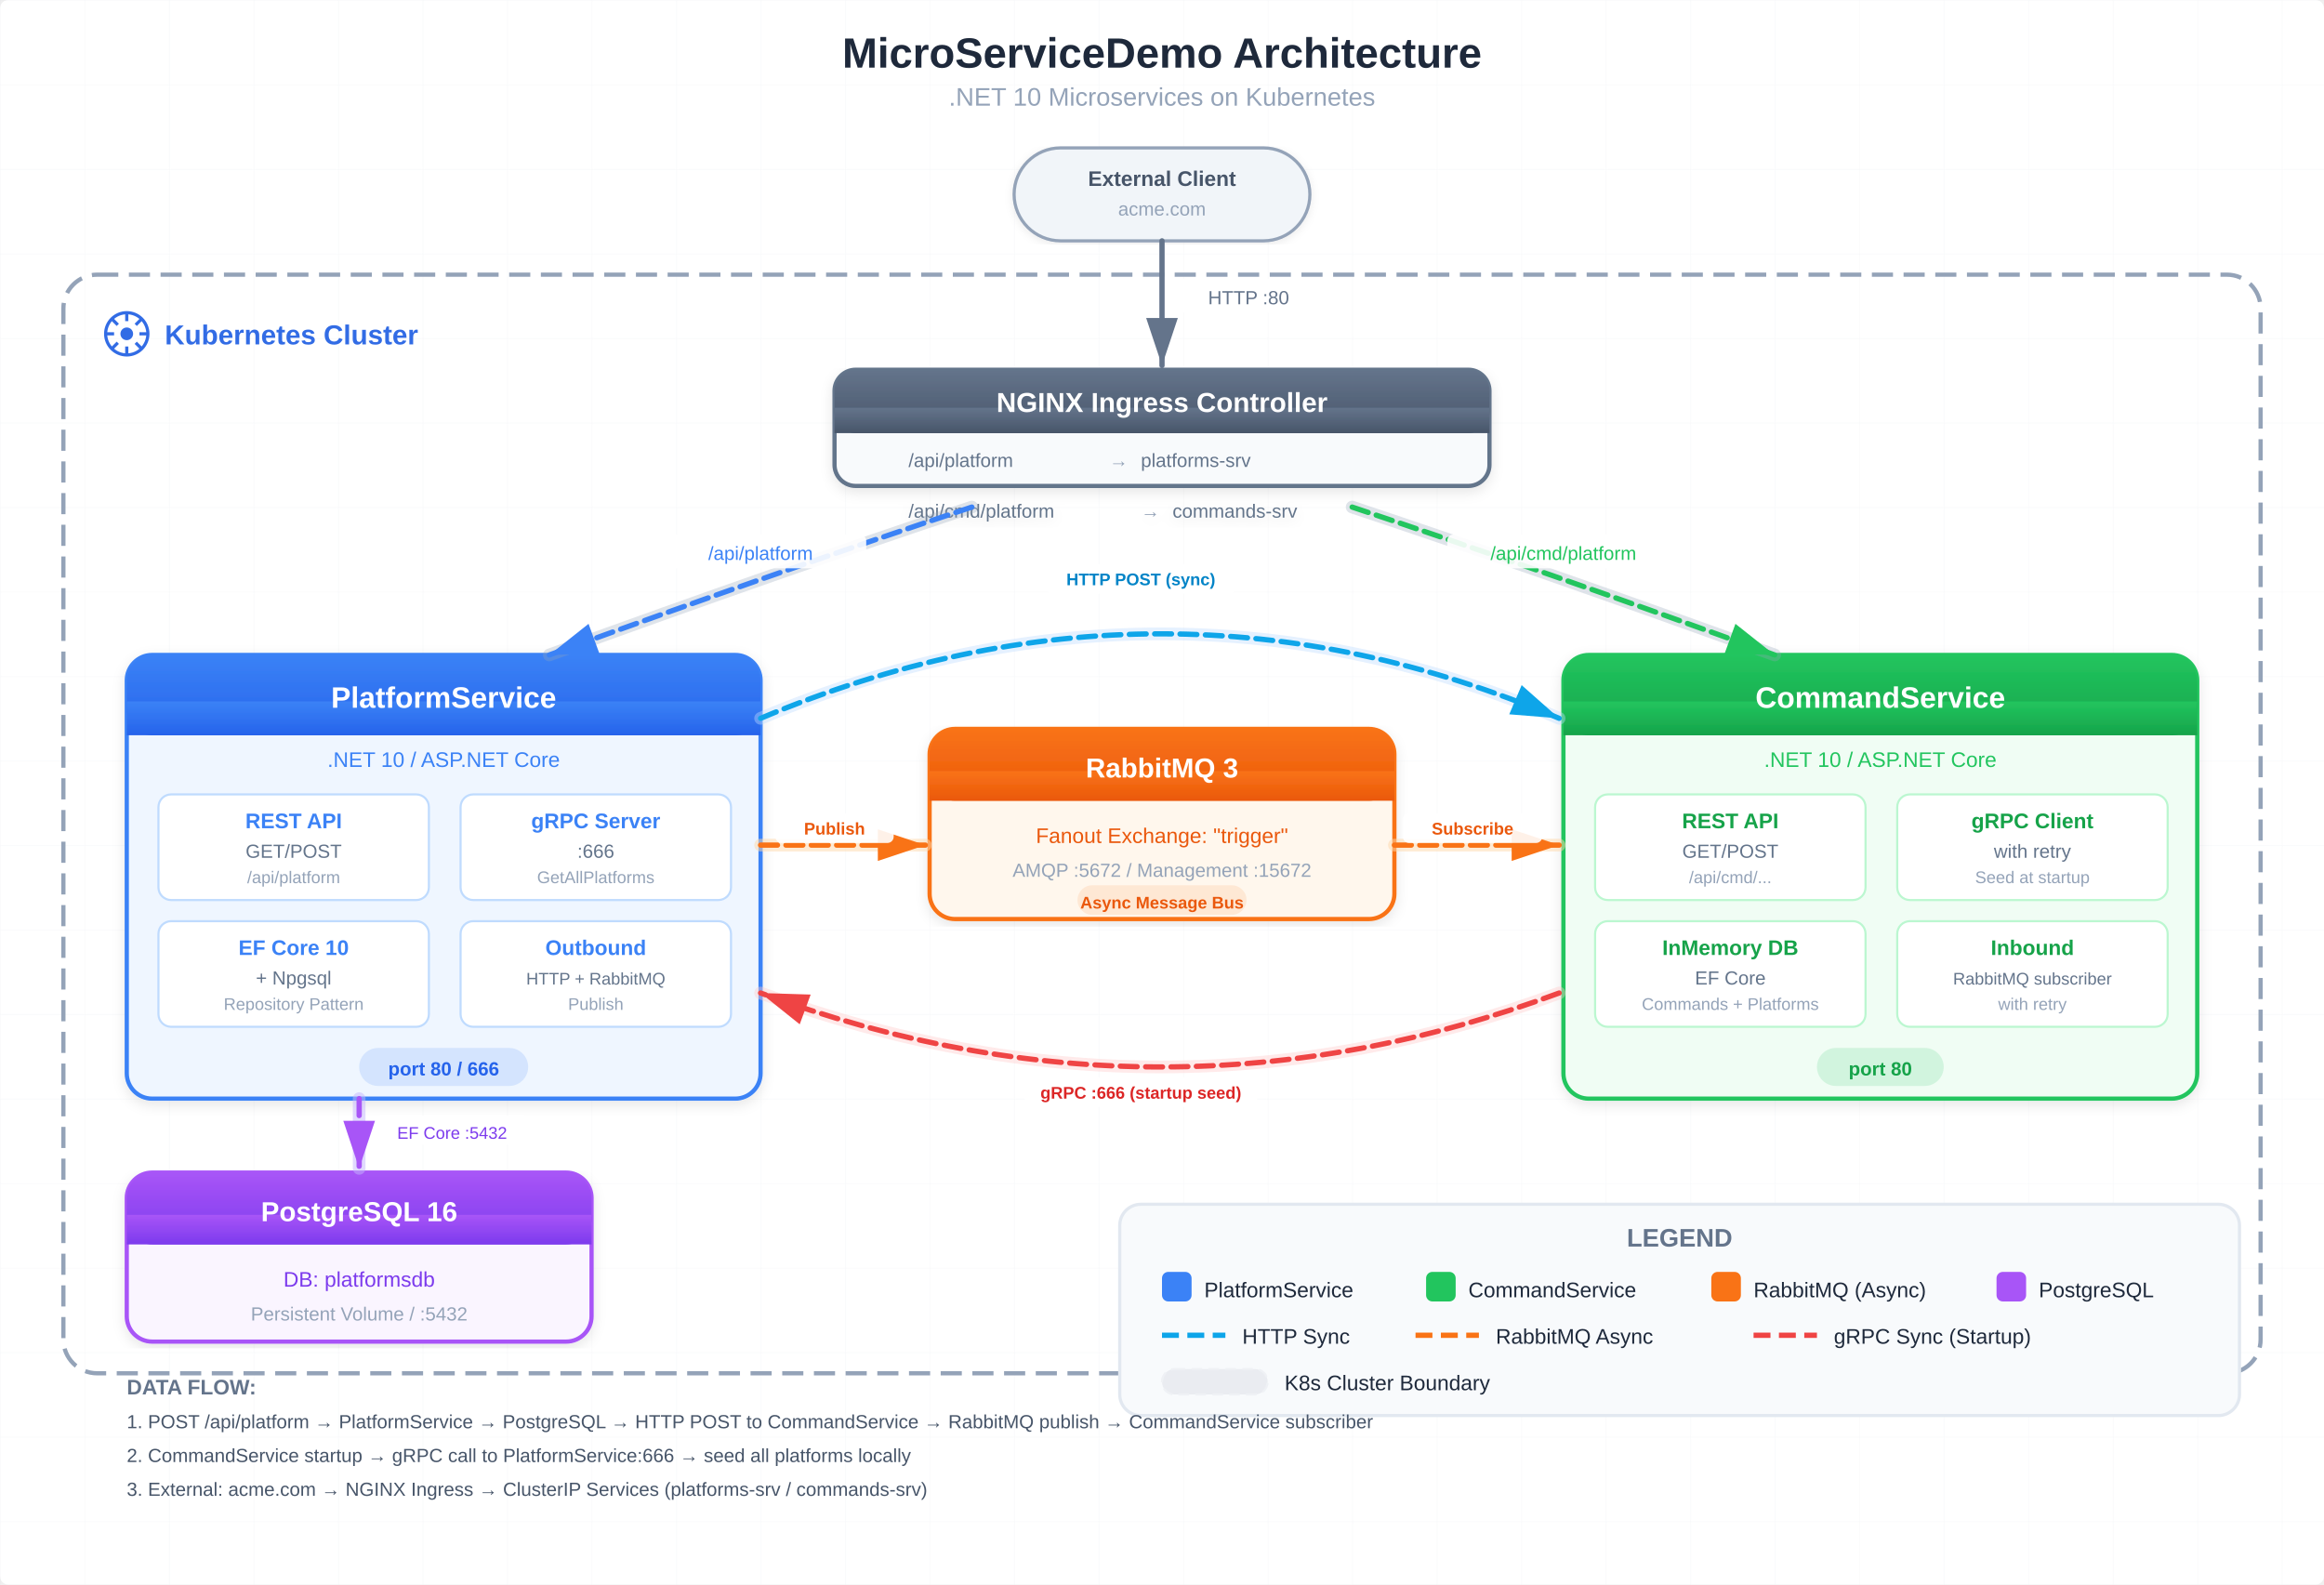
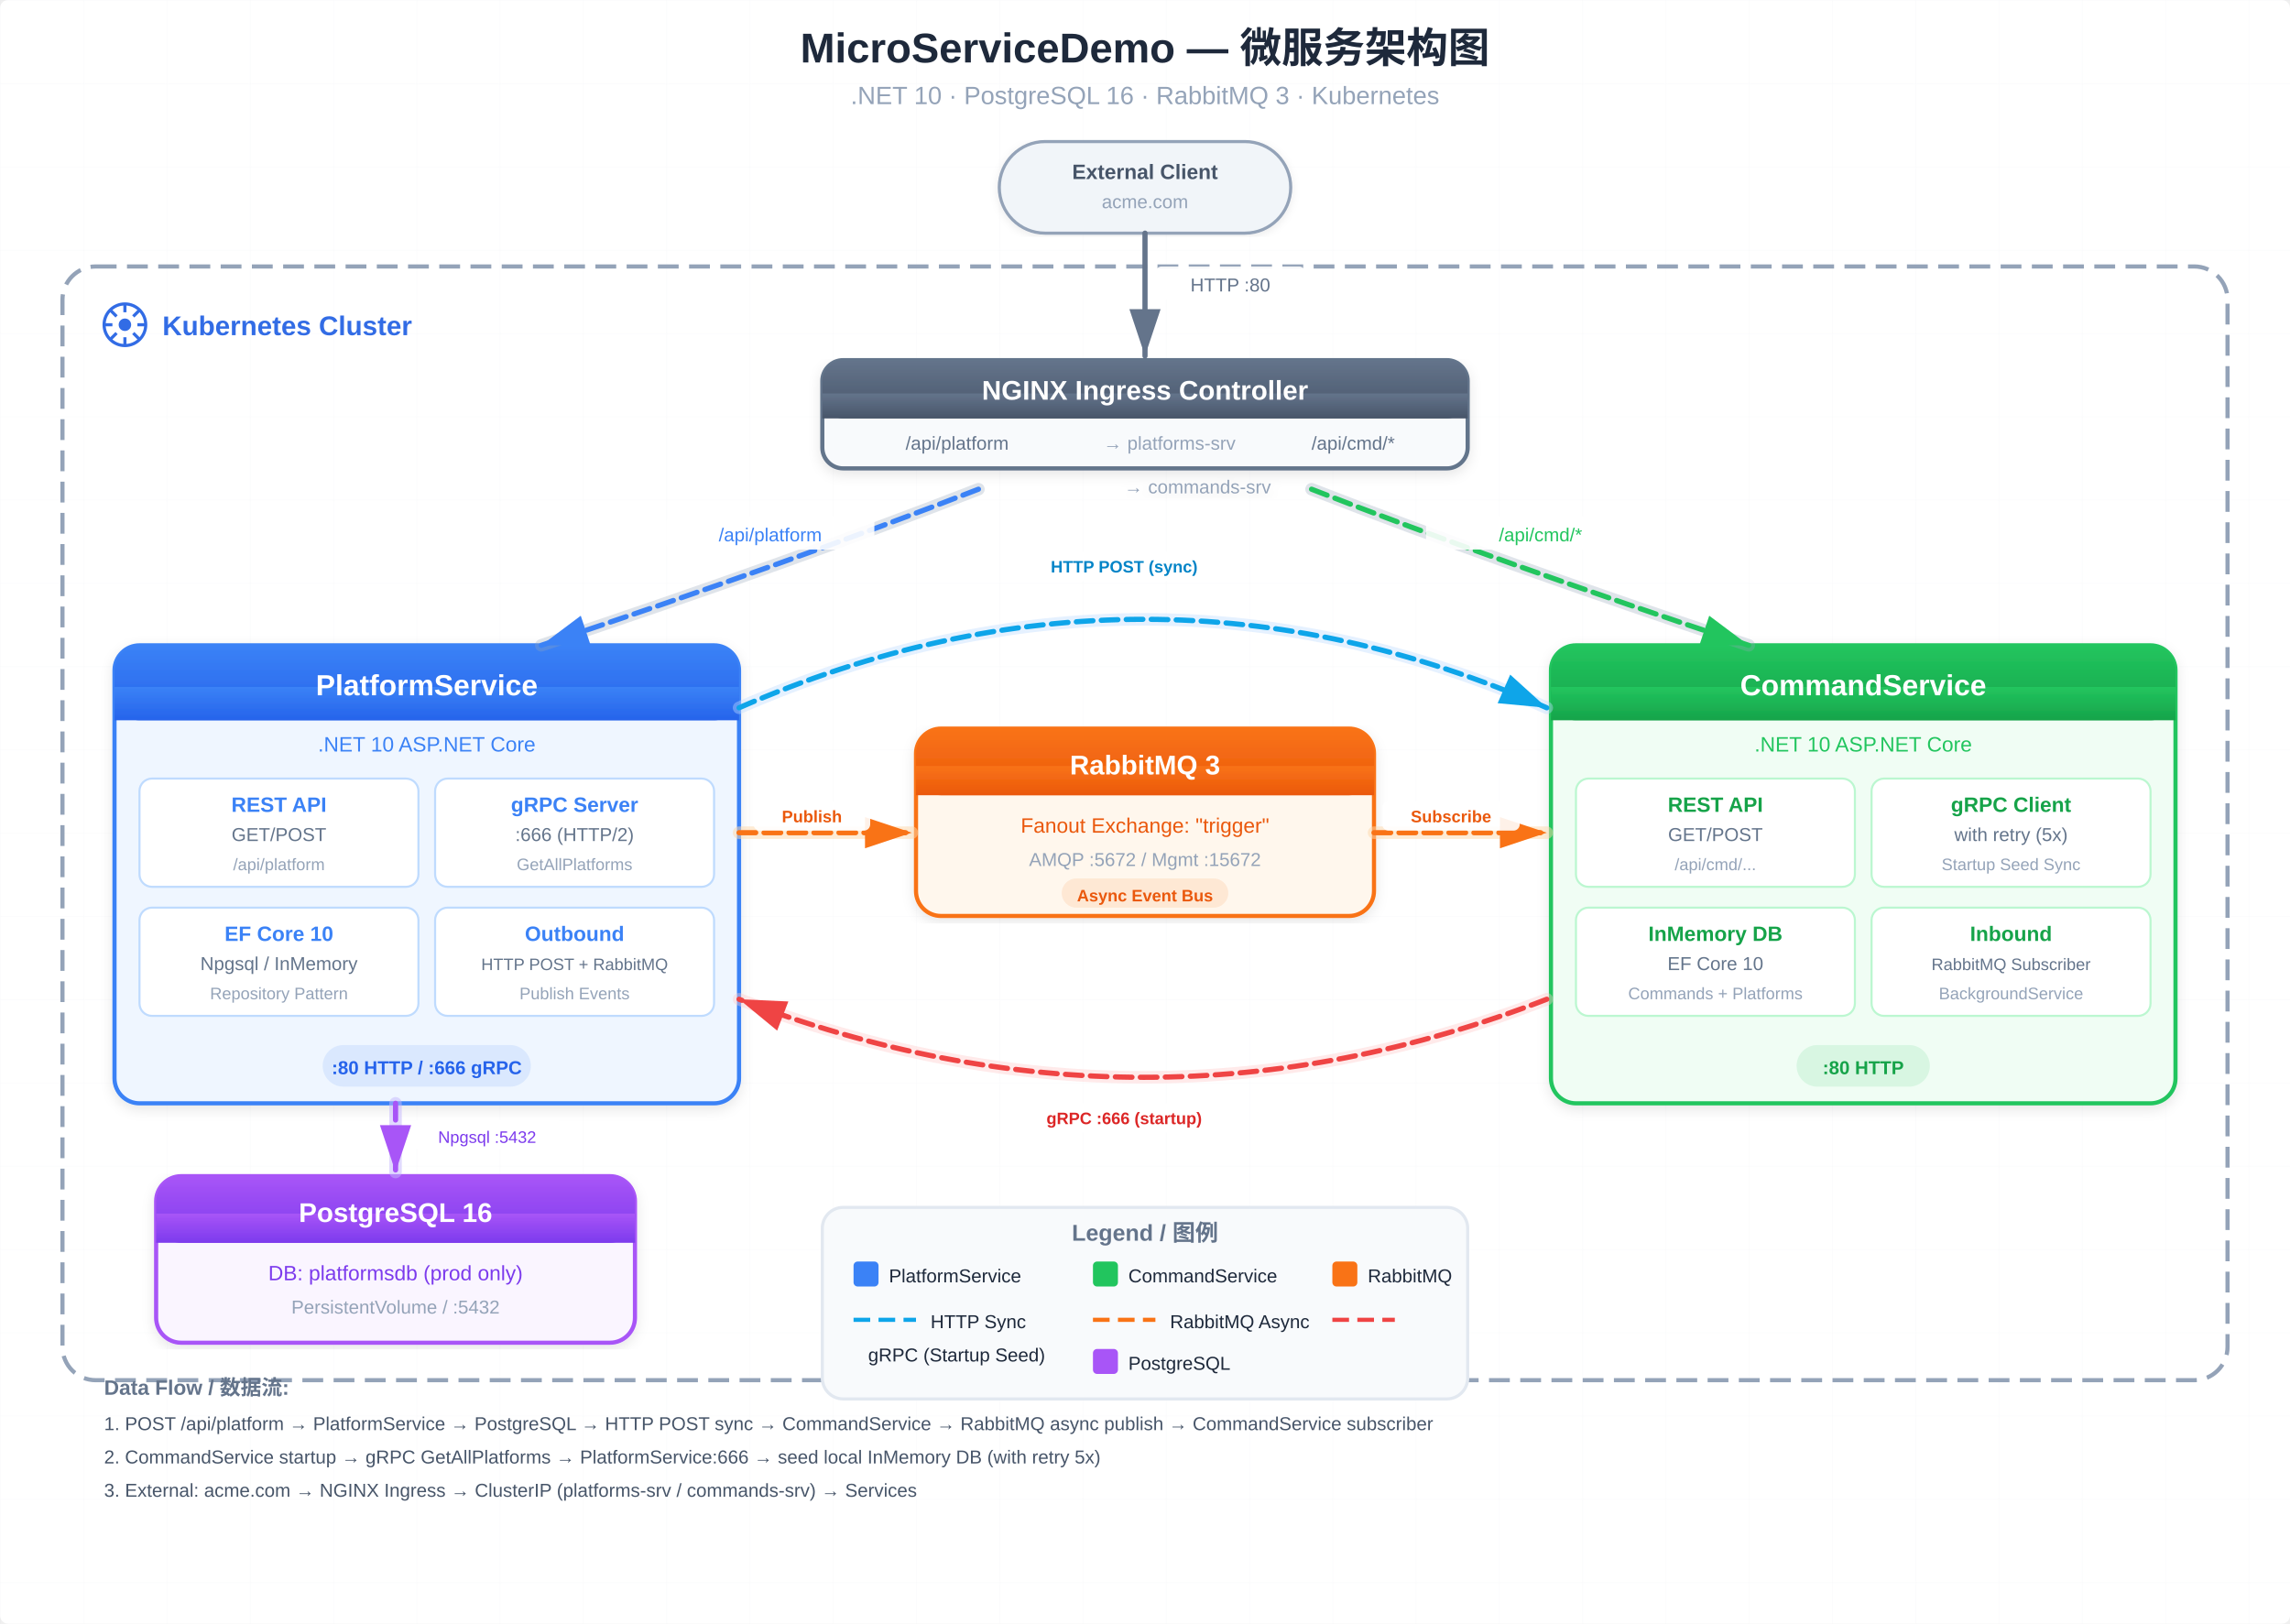
- <svg xmlns="http://www.w3.org/2000/svg" viewBox="0 0 1100 750" width="1100" height="750">
+ <svg xmlns="http://www.w3.org/2000/svg" viewBox="0 0 1100 780" width="1100" height="780">
  <defs>
    <linearGradient id="blueGradient" x1="0%" y1="0%" x2="0%" y2="100%">
      <stop offset="0%" style="stop-color:#3b82f6;stop-opacity:1" />
      <stop offset="100%" style="stop-color:#2563eb;stop-opacity:1" />
    </linearGradient>
    <linearGradient id="greenGradient" x1="0%" y1="0%" x2="0%" y2="100%">
      <stop offset="0%" style="stop-color:#22c55e;stop-opacity:1" />
      <stop offset="100%" style="stop-color:#16a34a;stop-opacity:1" />
    </linearGradient>
    <linearGradient id="orangeGradient" x1="0%" y1="0%" x2="0%" y2="100%">
      <stop offset="0%" style="stop-color:#f97316;stop-opacity:1" />
      <stop offset="100%" style="stop-color:#ea580c;stop-opacity:1" />
    </linearGradient>
    <linearGradient id="purpleGradient" x1="0%" y1="0%" x2="0%" y2="100%">
      <stop offset="0%" style="stop-color:#a855f7;stop-opacity:1" />
      <stop offset="100%" style="stop-color:#7c3aed;stop-opacity:1" />
    </linearGradient>
    <linearGradient id="grayGradient" x1="0%" y1="0%" x2="0%" y2="100%">
      <stop offset="0%" style="stop-color:#64748b;stop-opacity:1" />
      <stop offset="100%" style="stop-color:#475569;stop-opacity:1" />
    </linearGradient>
    <linearGradient id="skyGradient" x1="0%" y1="0%" x2="0%" y2="100%">
      <stop offset="0%" style="stop-color:#0ea5e9;stop-opacity:1" />
      <stop offset="100%" style="stop-color:#0284c7;stop-opacity:1" />
    </linearGradient>
    <marker id="arrowBlue" markerWidth="10" markerHeight="10" refX="9" refY="3" orient="auto" markerUnits="strokeWidth">
      <path d="M0,0 L0,6 L9,3 z" fill="#3b82f6" />
    </marker>
    <marker id="arrowGreen" markerWidth="10" markerHeight="10" refX="9" refY="3" orient="auto" markerUnits="strokeWidth">
      <path d="M0,0 L0,6 L9,3 z" fill="#22c55e" />
    </marker>
    <marker id="arrowOrange" markerWidth="10" markerHeight="10" refX="9" refY="3" orient="auto" markerUnits="strokeWidth">
      <path d="M0,0 L0,6 L9,3 z" fill="#f97316" />
    </marker>
    <marker id="arrowPurple" markerWidth="10" markerHeight="10" refX="9" refY="3" orient="auto" markerUnits="strokeWidth">
      <path d="M0,0 L0,6 L9,3 z" fill="#a855f7" />
    </marker>
    <marker id="arrowGray" markerWidth="10" markerHeight="10" refX="9" refY="3" orient="auto" markerUnits="strokeWidth">
      <path d="M0,0 L0,6 L9,3 z" fill="#64748b" />
    </marker>
    <marker id="arrowSky" markerWidth="10" markerHeight="10" refX="9" refY="3" orient="auto" markerUnits="strokeWidth">
      <path d="M0,0 L0,6 L9,3 z" fill="#0ea5e9" />
    </marker>
    <marker id="arrowRed" markerWidth="10" markerHeight="10" refX="9" refY="3" orient="auto" markerUnits="strokeWidth">
      <path d="M0,0 L0,6 L9,3 z" fill="#ef4444" />
    </marker>
    <filter id="shadow" x="-4%" y="-4%" width="108%" height="108%">
      <feDropShadow dx="0" dy="2" stdDeviation="3" flood-color="#000000" flood-opacity="0.1" />
    </filter>
    <filter id="shadowSmall" x="-4%" y="-4%" width="108%" height="108%">
      <feDropShadow dx="0" dy="1" stdDeviation="2" flood-color="#000000" flood-opacity="0.08" />
    </filter>
  </defs>
  <style>
    .flow-line-blue { stroke-dasharray: 8, 4; animation: dash-flow 0.5s linear infinite; }
    .flow-line-green { stroke-dasharray: 8, 4; animation: dash-flow 0.5s linear infinite; }
    .flow-line-orange { stroke-dasharray: 8, 4; animation: dash-flow 0.5s linear infinite; }
    .flow-line-purple { stroke-dasharray: 8, 4; animation: dash-flow 0.5s linear infinite; }
    .flow-line-sky { stroke-dasharray: 8, 4; animation: dash-flow 0.5s linear infinite; }
    .flow-line-red { stroke-dasharray: 8, 4; animation: dash-flow 0.5s linear infinite; }
    @keyframes dash-flow { to { stroke-dashoffset: -12; } }
    text { font-family: 'Segoe UI', Arial, sans-serif; }
  </style>
-   <rect width="1100" height="750" fill="#ffffff" rx="4" />
-   <g opacity="0.08">
+   <rect width="1100" height="780" fill="#ffffff" rx="4" />
+   <g opacity="0.06">
    <pattern id="grid" width="40" height="40" patternUnits="userSpaceOnUse">
      <path d="M 40 0 L 0 0 0 40" fill="none" stroke="#94a3b8" stroke-width="0.5" />
    </pattern>
-     <rect width="1100" height="750" fill="url(#grid)" />
-   </g>
-   <text x="550" y="32" text-anchor="middle" font-size="20" font-weight="bold" fill="#1e293b">MicroServiceDemo Architecture</text>
-   <text x="550" y="50" text-anchor="middle" font-size="12" fill="#94a3b8">.NET 10 Microservices on Kubernetes</text>
-   <g transform="translate(480, 70)" filter="url(#shadowSmall)">
+     <rect width="1100" height="780" fill="url(#grid)" />
+   </g>
+   <text x="550" y="30" text-anchor="middle" font-size="20" font-weight="bold" fill="#1e293b">MicroServiceDemo — 微服务架构图</text>
+   <text x="550" y="50" text-anchor="middle" font-size="12" fill="#94a3b8">.NET 10 · PostgreSQL 16 · RabbitMQ 3 · Kubernetes</text>
+   <g transform="translate(480, 68)" filter="url(#shadowSmall)">
    <rect x="0" y="0" width="140" height="44" rx="22" fill="#f1f5f9" stroke="#94a3b8" stroke-width="1.5" />
    <text x="70" y="18" text-anchor="middle" font-size="10" font-weight="bold" fill="#475569">External Client</text>
    <text x="70" y="32" text-anchor="middle" font-size="9" fill="#94a3b8">acme.com</text>
  </g>
-   <rect x="30" y="130" width="1040" height="520" rx="16" fill="none" stroke="#94a3b8" stroke-width="2" stroke-dasharray="10, 5" />
-   <g transform="translate(50, 148)">
+   <rect x="30" y="128" width="1040" height="535" rx="16" fill="none" stroke="#94a3b8" stroke-width="2" stroke-dasharray="10, 5" />
+   <g transform="translate(50, 146)">
    <circle cx="10" cy="10" r="10" fill="none" stroke="#326ce5" stroke-width="1.5" />
    <circle cx="10" cy="10" r="3" fill="#326ce5" />
    <line x1="10" y1="0" x2="10" y2="4" stroke="#326ce5" stroke-width="1.5" />
    <line x1="10" y1="16" x2="10" y2="20" stroke="#326ce5" stroke-width="1.5" />
    <line x1="0" y1="10" x2="4" y2="10" stroke="#326ce5" stroke-width="1.5" />
    <line x1="16" y1="10" x2="20" y2="10" stroke="#326ce5" stroke-width="1.5" />
-     <line x1="2.93" y1="2.93" x2="5.76" y2="5.76" stroke="#326ce5" stroke-width="1.5" />
-     <line x1="14.24" y1="14.24" x2="17.07" y2="17.07" stroke="#326ce5" stroke-width="1.5" />
-     <line x1="2.93" y1="17.07" x2="5.76" y2="14.24" stroke="#326ce5" stroke-width="1.5" />
-     <line x1="14.24" y1="5.76" x2="17.07" y2="2.93" stroke="#326ce5" stroke-width="1.5" />
+     <line x1="3" y1="3" x2="6" y2="6" stroke="#326ce5" stroke-width="1.5" />
+     <line x1="14" y1="14" x2="17" y2="17" stroke="#326ce5" stroke-width="1.5" />
+     <line x1="3" y1="17" x2="6" y2="14" stroke="#326ce5" stroke-width="1.5" />
+     <line x1="14" y1="6" x2="17" y2="3" stroke="#326ce5" stroke-width="1.5" />
    <text x="28" y="15" font-size="13" font-weight="bold" fill="#326ce5">Kubernetes Cluster</text>
  </g>
-   <g transform="translate(395, 175)" filter="url(#shadow)">
-     <rect x="0" y="0" width="310" height="55" rx="10" fill="#f8fafc" stroke="#64748b" stroke-width="2" />
-     <rect x="0" y="0" width="310" height="30" rx="10" fill="url(#grayGradient)" />
-     <rect x="0" y="18" width="310" height="12" fill="url(#grayGradient)" />
-     <text x="155" y="20" text-anchor="middle" font-size="13" font-weight="bold" fill="#ffffff">NGINX Ingress Controller</text>
-     <text x="35" y="46" text-anchor="start" font-size="9" fill="#64748b" font-family="monospace">/api/platform</text>
-     <text x="130" y="46" text-anchor="start" font-size="9" fill="#94a3b8">→</text>
-     <text x="145" y="46" text-anchor="start" font-size="9" fill="#64748b" font-family="monospace">platforms-srv</text>
-     <text x="35" y="70" text-anchor="start" font-size="9" fill="#64748b" font-family="monospace">/api/cmd/platform</text>
-     <text x="145" y="70" text-anchor="start" font-size="9" fill="#94a3b8">→</text>
-     <text x="160" y="70" text-anchor="start" font-size="9" fill="#64748b" font-family="monospace">commands-srv</text>
-   </g>
-   <path d="M550,114 L550,173" stroke="#64748b" stroke-width="2.5" fill="none" marker-end="url(#arrowGray)" stroke-linecap="round" />
-   <rect x="555" y="132" width="72" height="16" rx="3" fill="#ffffff" opacity="0.9" />
-   <text x="591" y="144" text-anchor="middle" font-size="9" fill="#64748b">HTTP :80</text>
-   <g transform="translate(60, 310)" filter="url(#shadow)">
-     <rect x="0" y="0" width="300" height="210" rx="12" fill="#eff6ff" stroke="#3b82f6" stroke-width="2" />
-     <rect x="0" y="0" width="300" height="38" rx="12" fill="url(#blueGradient)" />
-     <rect x="0" y="22" width="300" height="16" fill="url(#blueGradient)" />
-     <text x="150" y="25" text-anchor="middle" font-size="14" font-weight="bold" fill="#ffffff">PlatformService</text>
-     <text x="150" y="53" text-anchor="middle" font-size="10" fill="#3b82f6">.NET 10 / ASP.NET Core</text>
-     <g transform="translate(15, 66)">
-       <rect x="0" y="0" width="128" height="50" rx="6" fill="#ffffff" stroke="#bfdbfe" stroke-width="1" />
-       <text x="64" y="16" text-anchor="middle" font-size="10" font-weight="bold" fill="#3b82f6">REST API</text>
-       <text x="64" y="30" text-anchor="middle" font-size="9" fill="#64748b" font-family="monospace">GET/POST</text>
-       <text x="64" y="42" text-anchor="middle" font-size="8" fill="#94a3b8" font-family="monospace">/api/platform</text>
-     </g>
-     <g transform="translate(158, 66)">
-       <rect x="0" y="0" width="128" height="50" rx="6" fill="#ffffff" stroke="#bfdbfe" stroke-width="1" />
-       <text x="64" y="16" text-anchor="middle" font-size="10" font-weight="bold" fill="#3b82f6">gRPC Server</text>
-       <text x="64" y="30" text-anchor="middle" font-size="9" fill="#64748b" font-family="monospace">:666</text>
-       <text x="64" y="42" text-anchor="middle" font-size="8" fill="#94a3b8" font-family="monospace">GetAllPlatforms</text>
-     </g>
-     <g transform="translate(15, 126)">
-       <rect x="0" y="0" width="128" height="50" rx="6" fill="#ffffff" stroke="#bfdbfe" stroke-width="1" />
-       <text x="64" y="16" text-anchor="middle" font-size="10" font-weight="bold" fill="#3b82f6">EF Core 10</text>
-       <text x="64" y="30" text-anchor="middle" font-size="9" fill="#64748b" font-family="monospace">+ Npgsql</text>
-       <text x="64" y="42" text-anchor="middle" font-size="8" fill="#94a3b8">Repository Pattern</text>
-     </g>
-     <g transform="translate(158, 126)">
-       <rect x="0" y="0" width="128" height="50" rx="6" fill="#ffffff" stroke="#bfdbfe" stroke-width="1" />
-       <text x="64" y="16" text-anchor="middle" font-size="10" font-weight="bold" fill="#3b82f6">Outbound</text>
-       <text x="64" y="30" text-anchor="middle" font-size="8" fill="#64748b">HTTP + RabbitMQ</text>
-       <text x="64" y="42" text-anchor="middle" font-size="8" fill="#94a3b8">Publish</text>
-     </g>
-     <rect x="110" y="186" width="80" height="18" rx="9" fill="#3b82f6" opacity="0.15" />
-     <text x="150" y="199" text-anchor="middle" font-size="9" font-weight="bold" fill="#2563eb">port 80 / 666</text>
-   </g>
-   <g transform="translate(740, 310)" filter="url(#shadow)">
-     <rect x="0" y="0" width="300" height="210" rx="12" fill="#f0fdf4" stroke="#22c55e" stroke-width="2" />
-     <rect x="0" y="0" width="300" height="38" rx="12" fill="url(#greenGradient)" />
-     <rect x="0" y="22" width="300" height="16" fill="url(#greenGradient)" />
-     <text x="150" y="25" text-anchor="middle" font-size="14" font-weight="bold" fill="#ffffff">CommandService</text>
-     <text x="150" y="53" text-anchor="middle" font-size="10" fill="#22c55e">.NET 10 / ASP.NET Core</text>
-     <g transform="translate(15, 66)">
-       <rect x="0" y="0" width="128" height="50" rx="6" fill="#ffffff" stroke="#bbf7d0" stroke-width="1" />
-       <text x="64" y="16" text-anchor="middle" font-size="10" font-weight="bold" fill="#16a34a">REST API</text>
-       <text x="64" y="30" text-anchor="middle" font-size="9" fill="#64748b" font-family="monospace">GET/POST</text>
-       <text x="64" y="42" text-anchor="middle" font-size="8" fill="#94a3b8" font-family="monospace">/api/cmd/...</text>
-     </g>
-     <g transform="translate(158, 66)">
-       <rect x="0" y="0" width="128" height="50" rx="6" fill="#ffffff" stroke="#bbf7d0" stroke-width="1" />
-       <text x="64" y="16" text-anchor="middle" font-size="10" font-weight="bold" fill="#16a34a">gRPC Client</text>
-       <text x="64" y="30" text-anchor="middle" font-size="9" fill="#64748b" font-family="monospace">with retry</text>
-       <text x="64" y="42" text-anchor="middle" font-size="8" fill="#94a3b8">Seed at startup</text>
-     </g>
-     <g transform="translate(15, 126)">
-       <rect x="0" y="0" width="128" height="50" rx="6" fill="#ffffff" stroke="#bbf7d0" stroke-width="1" />
-       <text x="64" y="16" text-anchor="middle" font-size="10" font-weight="bold" fill="#16a34a">InMemory DB</text>
-       <text x="64" y="30" text-anchor="middle" font-size="9" fill="#64748b" font-family="monospace">EF Core</text>
-       <text x="64" y="42" text-anchor="middle" font-size="8" fill="#94a3b8">Commands + Platforms</text>
-     </g>
-     <g transform="translate(158, 126)">
-       <rect x="0" y="0" width="128" height="50" rx="6" fill="#ffffff" stroke="#bbf7d0" stroke-width="1" />
-       <text x="64" y="16" text-anchor="middle" font-size="10" font-weight="bold" fill="#16a34a">Inbound</text>
-       <text x="64" y="30" text-anchor="middle" font-size="8" fill="#64748b">RabbitMQ subscriber</text>
-       <text x="64" y="42" text-anchor="middle" font-size="8" fill="#94a3b8">with retry</text>
-     </g>
-     <rect x="120" y="186" width="60" height="18" rx="9" fill="#22c55e" opacity="0.15" />
-     <text x="150" y="199" text-anchor="middle" font-size="9" font-weight="bold" fill="#16a34a">port 80</text>
-   </g>
-   <g transform="translate(440, 345)" filter="url(#shadow)">
+   <g transform="translate(395, 173)" filter="url(#shadow)">
+     <rect x="0" y="0" width="310" height="52" rx="10" fill="#f8fafc" stroke="#64748b" stroke-width="2" />
+     <rect x="0" y="0" width="310" height="28" rx="10" fill="url(#grayGradient)" />
+     <rect x="0" y="16" width="310" height="12" fill="url(#grayGradient)" />
+     <text x="155" y="19" text-anchor="middle" font-size="13" font-weight="bold" fill="#ffffff">NGINX Ingress Controller</text>
+     <text x="40" y="43" text-anchor="start" font-size="9" fill="#64748b" font-family="monospace">/api/platform</text>
+     <text x="135" y="43" text-anchor="start" font-size="9" fill="#94a3b8">→ platforms-srv</text>
+     <text x="235" y="43" text-anchor="start" font-size="9" fill="#64748b" font-family="monospace">/api/cmd/*</text>
+     <text x="145" y="64" text-anchor="start" font-size="9" fill="#94a3b8">→ commands-srv</text>
+   </g>
+   <path d="M550,112 L550,171" stroke="#64748b" stroke-width="2.5" fill="none" marker-end="url(#arrowGray)" stroke-linecap="round" />
+   <rect x="555" y="128" width="72" height="16" rx="3" fill="#ffffff" opacity="0.9" />
+   <text x="591" y="140" text-anchor="middle" font-size="9" fill="#64748b">HTTP :80</text>
+   <g transform="translate(55, 310)" filter="url(#shadow)">
+     <rect x="0" y="0" width="300" height="220" rx="12" fill="#eff6ff" stroke="#3b82f6" stroke-width="2" />
+     <rect x="0" y="0" width="300" height="36" rx="12" fill="url(#blueGradient)" />
+     <rect x="0" y="20" width="300" height="16" fill="url(#blueGradient)" />
+     <text x="150" y="24" text-anchor="middle" font-size="14" font-weight="bold" fill="#ffffff">PlatformService</text>
+     <text x="150" y="51" text-anchor="middle" font-size="10" fill="#3b82f6">.NET 10 ASP.NET Core</text>
+     <g transform="translate(12, 64)">
+       <rect x="0" y="0" width="134" height="52" rx="6" fill="#ffffff" stroke="#bfdbfe" stroke-width="1" />
+       <text x="67" y="16" text-anchor="middle" font-size="10" font-weight="bold" fill="#3b82f6">REST API</text>
+       <text x="67" y="30" text-anchor="middle" font-size="9" fill="#64748b" font-family="monospace">GET/POST</text>
+       <text x="67" y="44" text-anchor="middle" font-size="8" fill="#94a3b8" font-family="monospace">/api/platform</text>
+     </g>
+     <g transform="translate(154, 64)">
+       <rect x="0" y="0" width="134" height="52" rx="6" fill="#ffffff" stroke="#bfdbfe" stroke-width="1" />
+       <text x="67" y="16" text-anchor="middle" font-size="10" font-weight="bold" fill="#3b82f6">gRPC Server</text>
+       <text x="67" y="30" text-anchor="middle" font-size="9" fill="#64748b" font-family="monospace">:666 (HTTP/2)</text>
+       <text x="67" y="44" text-anchor="middle" font-size="8" fill="#94a3b8">GetAllPlatforms</text>
+     </g>
+     <g transform="translate(12, 126)">
+       <rect x="0" y="0" width="134" height="52" rx="6" fill="#ffffff" stroke="#bfdbfe" stroke-width="1" />
+       <text x="67" y="16" text-anchor="middle" font-size="10" font-weight="bold" fill="#3b82f6">EF Core 10</text>
+       <text x="67" y="30" text-anchor="middle" font-size="9" fill="#64748b">Npgsql / InMemory</text>
+       <text x="67" y="44" text-anchor="middle" font-size="8" fill="#94a3b8">Repository Pattern</text>
+     </g>
+     <g transform="translate(154, 126)">
+       <rect x="0" y="0" width="134" height="52" rx="6" fill="#ffffff" stroke="#bfdbfe" stroke-width="1" />
+       <text x="67" y="16" text-anchor="middle" font-size="10" font-weight="bold" fill="#3b82f6">Outbound</text>
+       <text x="67" y="30" text-anchor="middle" font-size="8" fill="#64748b">HTTP POST + RabbitMQ</text>
+       <text x="67" y="44" text-anchor="middle" font-size="8" fill="#94a3b8">Publish Events</text>
+     </g>
+     <rect x="100" y="192" width="100" height="20" rx="10" fill="#3b82f6" opacity="0.12" />
+     <text x="150" y="206" text-anchor="middle" font-size="9" font-weight="bold" fill="#2563eb">:80 HTTP / :666 gRPC</text>
+   </g>
+   <g transform="translate(745, 310)" filter="url(#shadow)">
+     <rect x="0" y="0" width="300" height="220" rx="12" fill="#f0fdf4" stroke="#22c55e" stroke-width="2" />
+     <rect x="0" y="0" width="300" height="36" rx="12" fill="url(#greenGradient)" />
+     <rect x="0" y="20" width="300" height="16" fill="url(#greenGradient)" />
+     <text x="150" y="24" text-anchor="middle" font-size="14" font-weight="bold" fill="#ffffff">CommandService</text>
+     <text x="150" y="51" text-anchor="middle" font-size="10" fill="#22c55e">.NET 10 ASP.NET Core</text>
+     <g transform="translate(12, 64)">
+       <rect x="0" y="0" width="134" height="52" rx="6" fill="#ffffff" stroke="#bbf7d0" stroke-width="1" />
+       <text x="67" y="16" text-anchor="middle" font-size="10" font-weight="bold" fill="#16a34a">REST API</text>
+       <text x="67" y="30" text-anchor="middle" font-size="9" fill="#64748b" font-family="monospace">GET/POST</text>
+       <text x="67" y="44" text-anchor="middle" font-size="8" fill="#94a3b8" font-family="monospace">/api/cmd/...</text>
+     </g>
+     <g transform="translate(154, 64)">
+       <rect x="0" y="0" width="134" height="52" rx="6" fill="#ffffff" stroke="#bbf7d0" stroke-width="1" />
+       <text x="67" y="16" text-anchor="middle" font-size="10" font-weight="bold" fill="#16a34a">gRPC Client</text>
+       <text x="67" y="30" text-anchor="middle" font-size="9" fill="#64748b" font-family="monospace">with retry (5x)</text>
+       <text x="67" y="44" text-anchor="middle" font-size="8" fill="#94a3b8">Startup Seed Sync</text>
+     </g>
+     <g transform="translate(12, 126)">
+       <rect x="0" y="0" width="134" height="52" rx="6" fill="#ffffff" stroke="#bbf7d0" stroke-width="1" />
+       <text x="67" y="16" text-anchor="middle" font-size="10" font-weight="bold" fill="#16a34a">InMemory DB</text>
+       <text x="67" y="30" text-anchor="middle" font-size="9" fill="#64748b">EF Core 10</text>
+       <text x="67" y="44" text-anchor="middle" font-size="8" fill="#94a3b8">Commands + Platforms</text>
+     </g>
+     <g transform="translate(154, 126)">
+       <rect x="0" y="0" width="134" height="52" rx="6" fill="#ffffff" stroke="#bbf7d0" stroke-width="1" />
+       <text x="67" y="16" text-anchor="middle" font-size="10" font-weight="bold" fill="#16a34a">Inbound</text>
+       <text x="67" y="30" text-anchor="middle" font-size="8" fill="#64748b">RabbitMQ Subscriber</text>
+       <text x="67" y="44" text-anchor="middle" font-size="8" fill="#94a3b8">BackgroundService</text>
+     </g>
+     <rect x="118" y="192" width="64" height="20" rx="10" fill="#22c55e" opacity="0.12" />
+     <text x="150" y="206" text-anchor="middle" font-size="9" font-weight="bold" fill="#16a34a">:80 HTTP</text>
+   </g>
+   <g transform="translate(440, 350)" filter="url(#shadow)">
    <rect x="0" y="0" width="220" height="90" rx="12" fill="#fff7ed" stroke="#f97316" stroke-width="2" />
-     <rect x="0" y="0" width="220" height="34" rx="12" fill="url(#orangeGradient)" />
-     <rect x="0" y="20" width="220" height="14" fill="url(#orangeGradient)" />
-     <text x="110" y="23" text-anchor="middle" font-size="13" font-weight="bold" fill="#ffffff">RabbitMQ 3</text>
-     <text x="110" y="54" text-anchor="middle" font-size="10" fill="#ea580c">Fanout Exchange: "trigger"</text>
-     <text x="110" y="70" text-anchor="middle" font-size="9" fill="#94a3b8">AMQP :5672 / Management :15672</text>
-     <rect x="70" y="74" width="80" height="14" rx="7" fill="#f97316" opacity="0.12" />
-     <text x="110" y="85" text-anchor="middle" font-size="8" font-weight="bold" fill="#ea580c">Async Message Bus</text>
-   </g>
-   <g transform="translate(60, 555)" filter="url(#shadow)">
-     <rect x="0" y="0" width="220" height="80" rx="12" fill="#faf5ff" stroke="#a855f7" stroke-width="2" />
-     <rect x="0" y="0" width="220" height="34" rx="12" fill="url(#purpleGradient)" />
-     <rect x="0" y="20" width="220" height="14" fill="url(#purpleGradient)" />
-     <text x="110" y="23" text-anchor="middle" font-size="13" font-weight="bold" fill="#ffffff">PostgreSQL 16</text>
-     <text x="110" y="54" text-anchor="middle" font-size="10" fill="#7c3aed">DB: platformsdb</text>
-     <text x="110" y="70" text-anchor="middle" font-size="9" fill="#94a3b8">Persistent Volume / :5432</text>
-   </g>
-   <path d="M460,240 Q370,270 260,310" stroke="#94a3b8" stroke-width="6" fill="none" stroke-linecap="round" opacity="0.3" />
-   <path d="M460,240 Q370,270 260,310" class="flow-line-blue" stroke="#3b82f6" stroke-width="2.5" fill="none" marker-end="url(#arrowBlue)" stroke-linecap="round" />
-   <rect x="310" y="253" width="100" height="16" rx="3" fill="#ffffff" opacity="0.9" />
-   <text x="360" y="265" text-anchor="middle" font-size="9" fill="#3b82f6">/api/platform</text>
-   <path d="M640,240 Q730,270 840,310" stroke="#94a3b8" stroke-width="6" fill="none" stroke-linecap="round" opacity="0.3" />
-   <path d="M640,240 Q730,270 840,310" class="flow-line-green" stroke="#22c55e" stroke-width="2.5" fill="none" marker-end="url(#arrowGreen)" stroke-linecap="round" />
-   <rect x="685" y="253" width="110" height="16" rx="3" fill="#ffffff" opacity="0.9" />
-   <text x="740" y="265" text-anchor="middle" font-size="9" fill="#22c55e">/api/cmd/platform</text>
-   <path d="M170,520 L170,553" stroke="#c4b5fd" stroke-width="6" fill="none" stroke-linecap="round" opacity="0.5" />
-   <path d="M170,520 L170,553" class="flow-line-purple" stroke="#a855f7" stroke-width="2.5" fill="none" marker-end="url(#arrowPurple)" stroke-linecap="round" />
-   <rect x="178" y="528" width="72" height="14" rx="3" fill="#ffffff" opacity="0.9" />
-   <text x="214" y="539" text-anchor="middle" font-size="8" fill="#7c3aed">EF Core :5432</text>
-   <path d="M360,400 L438,400" stroke="#fed7aa" stroke-width="6" fill="none" stroke-linecap="round" opacity="0.5" />
-   <path d="M360,400 L438,400" class="flow-line-orange" stroke="#f97316" stroke-width="2.5" fill="none" marker-end="url(#arrowOrange)" stroke-linecap="round" />
-   <rect x="367" y="385" width="56" height="14" rx="3" fill="#ffffff" opacity="0.9" />
-   <text x="395" y="395" text-anchor="middle" font-size="8" font-weight="bold" fill="#ea580c">Publish</text>
-   <path d="M660,400 L738,400" stroke="#fed7aa" stroke-width="6" fill="none" stroke-linecap="round" opacity="0.5" />
-   <path d="M660,400 L738,400" class="flow-line-orange" stroke="#f97316" stroke-width="2.5" fill="none" marker-end="url(#arrowOrange)" stroke-linecap="round" />
+     <rect x="0" y="0" width="220" height="32" rx="12" fill="url(#orangeGradient)" />
+     <rect x="0" y="18" width="220" height="14" fill="url(#orangeGradient)" />
+     <text x="110" y="22" text-anchor="middle" font-size="13" font-weight="bold" fill="#ffffff">RabbitMQ 3</text>
+     <text x="110" y="50" text-anchor="middle" font-size="10" fill="#ea580c">Fanout Exchange: "trigger"</text>
+     <text x="110" y="66" text-anchor="middle" font-size="9" fill="#94a3b8">AMQP :5672 / Mgmt :15672</text>
+     <rect x="70" y="72" width="80" height="14" rx="7" fill="#f97316" opacity="0.12" />
+     <text x="110" y="83" text-anchor="middle" font-size="8" font-weight="bold" fill="#ea580c">Async Event Bus</text>
+   </g>
+   <g transform="translate(75, 565)" filter="url(#shadow)">
+     <rect x="0" y="0" width="230" height="80" rx="12" fill="#faf5ff" stroke="#a855f7" stroke-width="2" />
+     <rect x="0" y="0" width="230" height="32" rx="12" fill="url(#purpleGradient)" />
+     <rect x="0" y="18" width="230" height="14" fill="url(#purpleGradient)" />
+     <text x="115" y="22" text-anchor="middle" font-size="13" font-weight="bold" fill="#ffffff">PostgreSQL 16</text>
+     <text x="115" y="50" text-anchor="middle" font-size="10" fill="#7c3aed">DB: platformsdb (prod only)</text>
+     <text x="115" y="66" text-anchor="middle" font-size="9" fill="#94a3b8">PersistentVolume / :5432</text>
+   </g>
+   <path d="M470,235 Q380,270 260,310" stroke="#94a3b8" stroke-width="6" fill="none" stroke-linecap="round" opacity="0.3" />
+   <path d="M470,235 Q380,270 260,310" class="flow-line-blue" stroke="#3b82f6" stroke-width="2.5" fill="none" marker-end="url(#arrowBlue)" stroke-linecap="round" />
+   <rect x="320" y="248" width="100" height="16" rx="3" fill="#ffffff" opacity="0.9" />
+   <text x="370" y="260" text-anchor="middle" font-size="9" fill="#3b82f6">/api/platform</text>
+   <path d="M630,235 Q720,270 840,310" stroke="#94a3b8" stroke-width="6" fill="none" stroke-linecap="round" opacity="0.3" />
+   <path d="M630,235 Q720,270 840,310" class="flow-line-green" stroke="#22c55e" stroke-width="2.5" fill="none" marker-end="url(#arrowGreen)" stroke-linecap="round" />
+   <rect x="685" y="248" width="110" height="16" rx="3" fill="#ffffff" opacity="0.9" />
+   <text x="740" y="260" text-anchor="middle" font-size="9" fill="#22c55e">/api/cmd/*</text>
+   <path d="M190,530 L190,563" stroke="#c4b5fd" stroke-width="6" fill="none" stroke-linecap="round" opacity="0.5" />
+   <path d="M190,530 L190,563" class="flow-line-purple" stroke="#a855f7" stroke-width="2.5" fill="none" marker-end="url(#arrowPurple)" stroke-linecap="round" />
+   <rect x="198" y="538" width="72" height="14" rx="3" fill="#ffffff" opacity="0.9" />
+   <text x="234" y="549" text-anchor="middle" font-size="8" fill="#7c3aed">Npgsql :5432</text>
+   <path d="M355,400 L438,400" stroke="#fed7aa" stroke-width="6" fill="none" stroke-linecap="round" opacity="0.5" />
+   <path d="M355,400 L438,400" class="flow-line-orange" stroke="#f97316" stroke-width="2.5" fill="none" marker-end="url(#arrowOrange)" stroke-linecap="round" />
+   <rect x="362" y="385" width="56" height="14" rx="3" fill="#ffffff" opacity="0.9" />
+   <text x="390" y="395" text-anchor="middle" font-size="8" font-weight="bold" fill="#ea580c">Publish</text>
+   <path d="M660,400 L743,400" stroke="#fed7aa" stroke-width="6" fill="none" stroke-linecap="round" opacity="0.5" />
+   <path d="M660,400 L743,400" class="flow-line-orange" stroke="#f97316" stroke-width="2.5" fill="none" marker-end="url(#arrowOrange)" stroke-linecap="round" />
  <rect x="664" y="385" width="66" height="14" rx="3" fill="#ffffff" opacity="0.9" />
  <text x="697" y="395" text-anchor="middle" font-size="8" font-weight="bold" fill="#ea580c">Subscribe</text>
-   <path d="M360,340 Q550,260 738,340" stroke="#bfdbfe" stroke-width="6" fill="none" stroke-linecap="round" opacity="0.4" />
-   <path d="M360,340 Q550,260 738,340" class="flow-line-sky" stroke="#0ea5e9" stroke-width="2.5" fill="none" marker-end="url(#arrowSky)" stroke-linecap="round" />
-   <rect x="495" y="267" width="90" height="14" rx="3" fill="#ffffff" opacity="0.9" />
-   <text x="540" y="277" text-anchor="middle" font-size="8" font-weight="bold" fill="#0284c7">HTTP POST (sync)</text>
-   <path d="M738,470 Q550,540 360,470" stroke="#fecaca" stroke-width="6" fill="none" stroke-linecap="round" opacity="0.4" />
-   <path d="M738,470 Q550,540 360,470" class="flow-line-red" stroke="#ef4444" stroke-width="2.5" fill="none" marker-end="url(#arrowRed)" stroke-linecap="round" />
-   <rect x="485" y="510" width="110" height="14" rx="3" fill="#ffffff" opacity="0.9" />
-   <text x="540" y="520" text-anchor="middle" font-size="8" font-weight="bold" fill="#dc2626">gRPC :666 (startup seed)</text>
-   <g transform="translate(530, 570)">
-     <rect x="0" y="0" width="530" height="100" rx="10" fill="#f8fafc" stroke="#e2e8f0" stroke-width="1.5" />
-     <text x="265" y="20" text-anchor="middle" font-size="12" font-weight="bold" fill="#64748b">LEGEND</text>
-     <rect x="20" y="32" width="14" height="14" rx="3" fill="#3b82f6" />
-     <text x="40" y="44" font-size="10" fill="#1e293b">PlatformService</text>
-     <rect x="145" y="32" width="14" height="14" rx="3" fill="#22c55e" />
-     <text x="165" y="44" font-size="10" fill="#1e293b">CommandService</text>
-     <rect x="280" y="32" width="14" height="14" rx="3" fill="#f97316" />
-     <text x="300" y="44" font-size="10" fill="#1e293b">RabbitMQ (Async)</text>
-     <rect x="415" y="32" width="14" height="14" rx="3" fill="#a855f7" />
-     <text x="435" y="44" font-size="10" fill="#1e293b">PostgreSQL</text>
-     <line x1="20" y1="62" x2="50" y2="62" stroke="#0ea5e9" stroke-width="2.5" stroke-dasharray="8,4" />
-     <text x="58" y="66" font-size="10" fill="#1e293b">HTTP Sync</text>
-     <line x1="140" y1="62" x2="170" y2="62" stroke="#f97316" stroke-width="2.5" stroke-dasharray="8,4" />
-     <text x="178" y="66" font-size="10" fill="#1e293b">RabbitMQ Async</text>
-     <line x1="300" y1="62" x2="330" y2="62" stroke="#ef4444" stroke-width="2.5" stroke-dasharray="8,4" />
-     <text x="338" y="66" font-size="10" fill="#1e293b">gRPC Sync (Startup)</text>
-     <rect x="20" y="78" width="50" height="12" rx="6" fill="#64748b" opacity="0.1" stroke="#94a3b8" stroke-width="1" stroke-dasharray="5,3" />
-     <text x="78" y="88" font-size="10" fill="#1e293b">K8s Cluster Boundary</text>
-   </g>
-   <g transform="translate(60, 660)">
-     <text x="0" y="0" font-size="10" font-weight="bold" fill="#64748b">DATA FLOW:</text>
-     <text x="0" y="16" font-size="9" fill="#475569">1. POST /api/platform → PlatformService → PostgreSQL → HTTP POST to CommandService → RabbitMQ publish → CommandService subscriber</text>
-     <text x="0" y="32" font-size="9" fill="#475569">2. CommandService startup → gRPC call to PlatformService:666 → seed all platforms locally</text>
-     <text x="0" y="48" font-size="9" fill="#475569">3. External: acme.com → NGINX Ingress → ClusterIP Services (platforms-srv / commands-srv)</text>
+   <path d="M355,340 Q550,255 743,340" stroke="#bfdbfe" stroke-width="6" fill="none" stroke-linecap="round" opacity="0.4" />
+   <path d="M355,340 Q550,255 743,340" class="flow-line-sky" stroke="#0ea5e9" stroke-width="2.5" fill="none" marker-end="url(#arrowSky)" stroke-linecap="round" />
+   <rect x="495" y="265" width="90" height="14" rx="3" fill="#ffffff" opacity="0.9" />
+   <text x="540" y="275" text-anchor="middle" font-size="8" font-weight="bold" fill="#0284c7">HTTP POST (sync)</text>
+   <path d="M743,480 Q550,555 355,480" stroke="#fecaca" stroke-width="6" fill="none" stroke-linecap="round" opacity="0.4" />
+   <path d="M743,480 Q550,555 355,480" class="flow-line-red" stroke="#ef4444" stroke-width="2.5" fill="none" marker-end="url(#arrowRed)" stroke-linecap="round" />
+   <rect x="485" y="530" width="110" height="14" rx="3" fill="#ffffff" opacity="0.9" />
+   <text x="540" y="540" text-anchor="middle" font-size="8" font-weight="bold" fill="#dc2626">gRPC :666 (startup)</text>
+   <g transform="translate(50, 670)">
+     <text x="0" y="0" font-size="10" font-weight="bold" fill="#64748b">Data Flow / 数据流:</text>
+     <text x="0" y="17" font-size="9" fill="#475569">1. POST /api/platform → PlatformService → PostgreSQL → HTTP POST sync → CommandService → RabbitMQ async publish → CommandService subscriber</text>
+     <text x="0" y="33" font-size="9" fill="#475569">2. CommandService startup → gRPC GetAllPlatforms → PlatformService:666 → seed local InMemory DB (with retry 5x)</text>
+     <text x="0" y="49" font-size="9" fill="#475569">3. External: acme.com → NGINX Ingress → ClusterIP (platforms-srv / commands-srv) → Services</text>
+   </g>
+   <g transform="translate(395, 580)">
+     <rect x="0" y="0" width="310" height="92" rx="10" fill="#f8fafc" stroke="#e2e8f0" stroke-width="1.5" />
+     <text x="155" y="16" text-anchor="middle" font-size="11" font-weight="bold" fill="#64748b">Legend / 图例</text>
+     <rect x="15" y="26" width="12" height="12" rx="2" fill="#3b82f6" />
+     <text x="32" y="36" font-size="9" fill="#1e293b">PlatformService</text>
+     <rect x="130" y="26" width="12" height="12" rx="2" fill="#22c55e" />
+     <text x="147" y="36" font-size="9" fill="#1e293b">CommandService</text>
+     <rect x="245" y="26" width="12" height="12" rx="2" fill="#f97316" />
+     <text x="262" y="36" font-size="9" fill="#1e293b">RabbitMQ</text>
+     <line x1="15" y1="54" x2="45" y2="54" stroke="#0ea5e9" stroke-width="2" stroke-dasharray="8,4" />
+     <text x="52" y="58" font-size="9" fill="#1e293b">HTTP Sync</text>
+     <line x1="130" y1="54" x2="160" y2="54" stroke="#f97316" stroke-width="2" stroke-dasharray="8,4" />
+     <text x="167" y="58" font-size="9" fill="#1e293b">RabbitMQ Async</text>
+     <line x1="245" y1="54" x2="275" y2="54" stroke="#ef4444" stroke-width="2" stroke-dasharray="8,4" />
+     <text x="22" y="74" font-size="9" fill="#1e293b">gRPC (Startup Seed)</text>
+     <rect x="130" y="68" width="12" height="12" rx="2" fill="#a855f7" />
+     <text x="147" y="78" font-size="9" fill="#1e293b">PostgreSQL</text>
  </g>
</svg>
